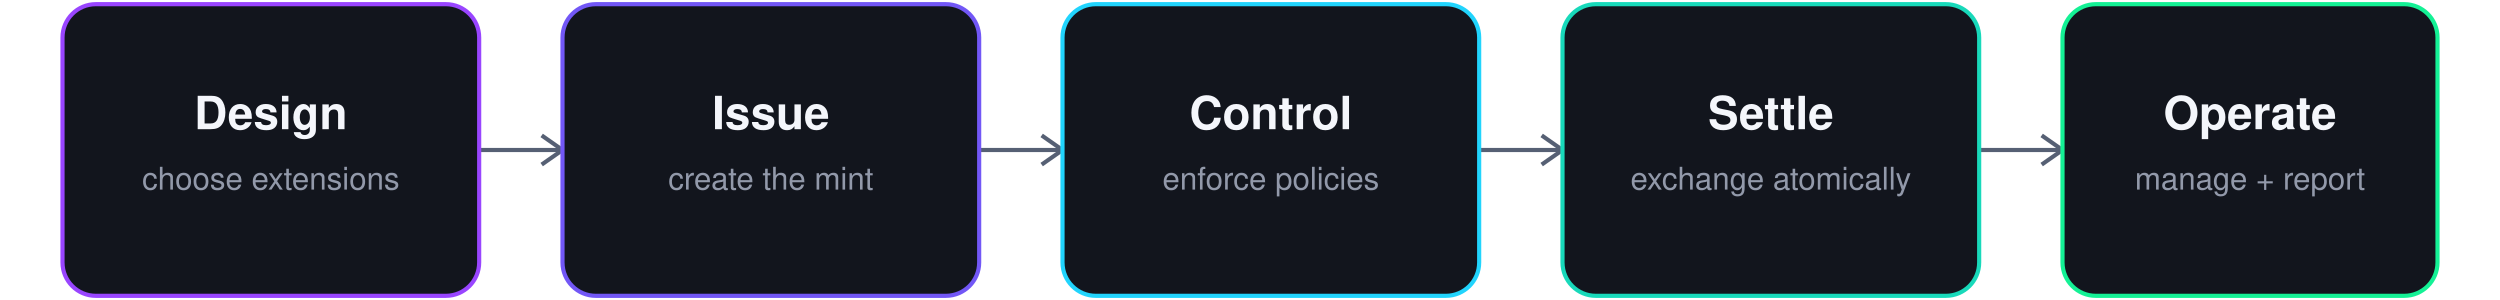
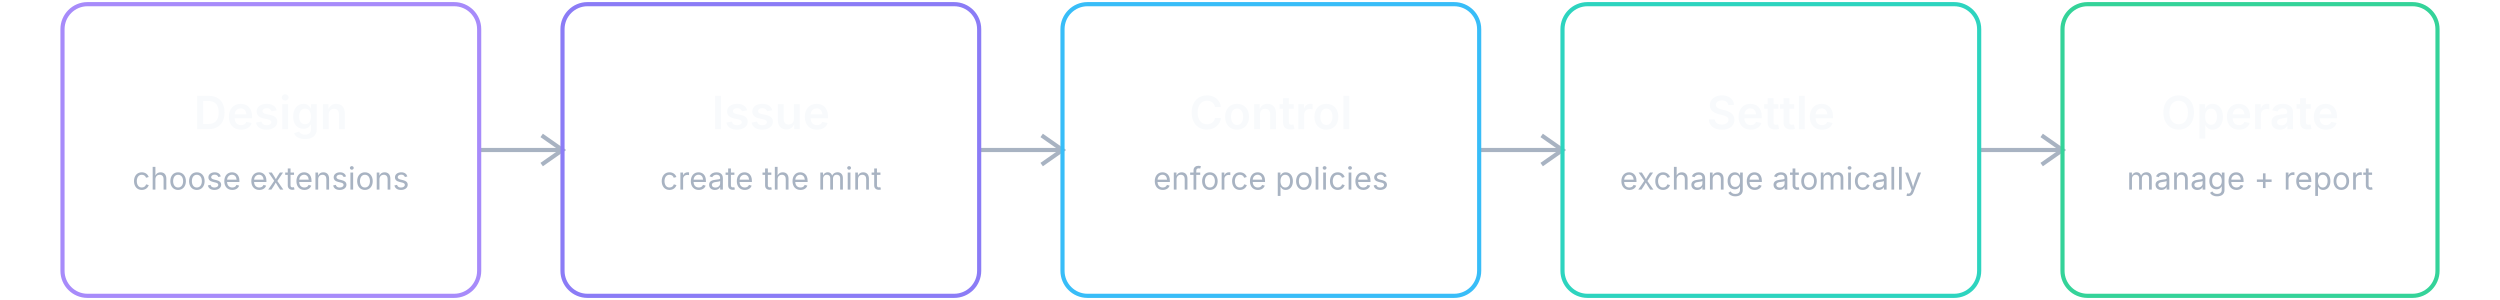
<svg xmlns="http://www.w3.org/2000/svg" width="1200" height="144" viewBox="0 108 1200 144" role="img" aria-labelledby="title">
  <style>
-     .label{fill:#f4f6fb;font:600 22px Diatype,Helvetica,sans-serif}.meta{fill:#9299aa;font:15px Diatype,Helvetica,sans-serif}.line,.arrow{fill:none;stroke:#566074;stroke-width:2}
+     .label{fill:#f8fafc;font:600 22px Diatype,Inter,ui-sans-serif,system-ui,sans-serif}.meta{fill:#a8b3c2;font:15px Diatype,Inter,ui-sans-serif,system-ui,sans-serif}.line,.arrow{fill:none;stroke:#a8b3c2;stroke-width:2}
  </style>
  <path class="line" d="M230 180H270M470 180H510M710 180H750M950 180H990" />
  <path class="arrow" d="M260 173L270 180L260 187M500 173L510 180L500 187M740 173L750 180L740 187M980 173L990 180L980 187" />
  <g>
-     <rect x="30" y="110" width="200" height="140" rx="16" fill="#12151d" stroke="#9945ff" stroke-width="2" />
+     <rect x="30" y="110" width="200" height="140" rx="12" fill="none" stroke="#a78bfa" stroke-width="2" />
    <text class="label" x="130" y="170" text-anchor="middle">Design</text>
    <text class="meta" x="130" y="199" text-anchor="middle">choose extensions</text>
  </g>
  <g>
-     <rect x="270" y="110" width="200" height="140" rx="16" fill="#12151d" stroke="#7257f6" stroke-width="2" />
+     <rect x="270" y="110" width="200" height="140" rx="12" fill="none" stroke="#8b7cf6" stroke-width="2" />
    <text class="label" x="370" y="170" text-anchor="middle">Issue</text>
    <text class="meta" x="370" y="199" text-anchor="middle">create the mint</text>
  </g>
  <g>
-     <rect x="510" y="110" width="200" height="140" rx="16" fill="#12151d" stroke="#21d4fd" stroke-width="2" />
+     <rect x="510" y="110" width="200" height="140" rx="12" fill="none" stroke="#38bdf8" stroke-width="2" />
    <text class="label" x="610" y="170" text-anchor="middle">Control</text>
    <text class="meta" x="610" y="199" text-anchor="middle">enforce policies</text>
  </g>
  <g>
-     <rect x="750" y="110" width="200" height="140" rx="16" fill="#12151d" stroke="#18d9ba" stroke-width="2" />
+     <rect x="750" y="110" width="200" height="140" rx="12" fill="none" stroke="#2dd4bf" stroke-width="2" />
    <text class="label" x="850" y="170" text-anchor="middle">Settle</text>
    <text class="meta" x="850" y="199" text-anchor="middle">exchange atomically</text>
  </g>
  <g>
-     <rect x="990" y="110" width="180" height="140" rx="16" fill="#12151d" stroke="#14f195" stroke-width="2" />
+     <rect x="990" y="110" width="180" height="140" rx="12" fill="none" stroke="#34d399" stroke-width="2" />
    <text class="label" x="1080" y="170" text-anchor="middle">Operate</text>
    <text class="meta" x="1080" y="199" text-anchor="middle">manage + report</text>
  </g>
</svg>
